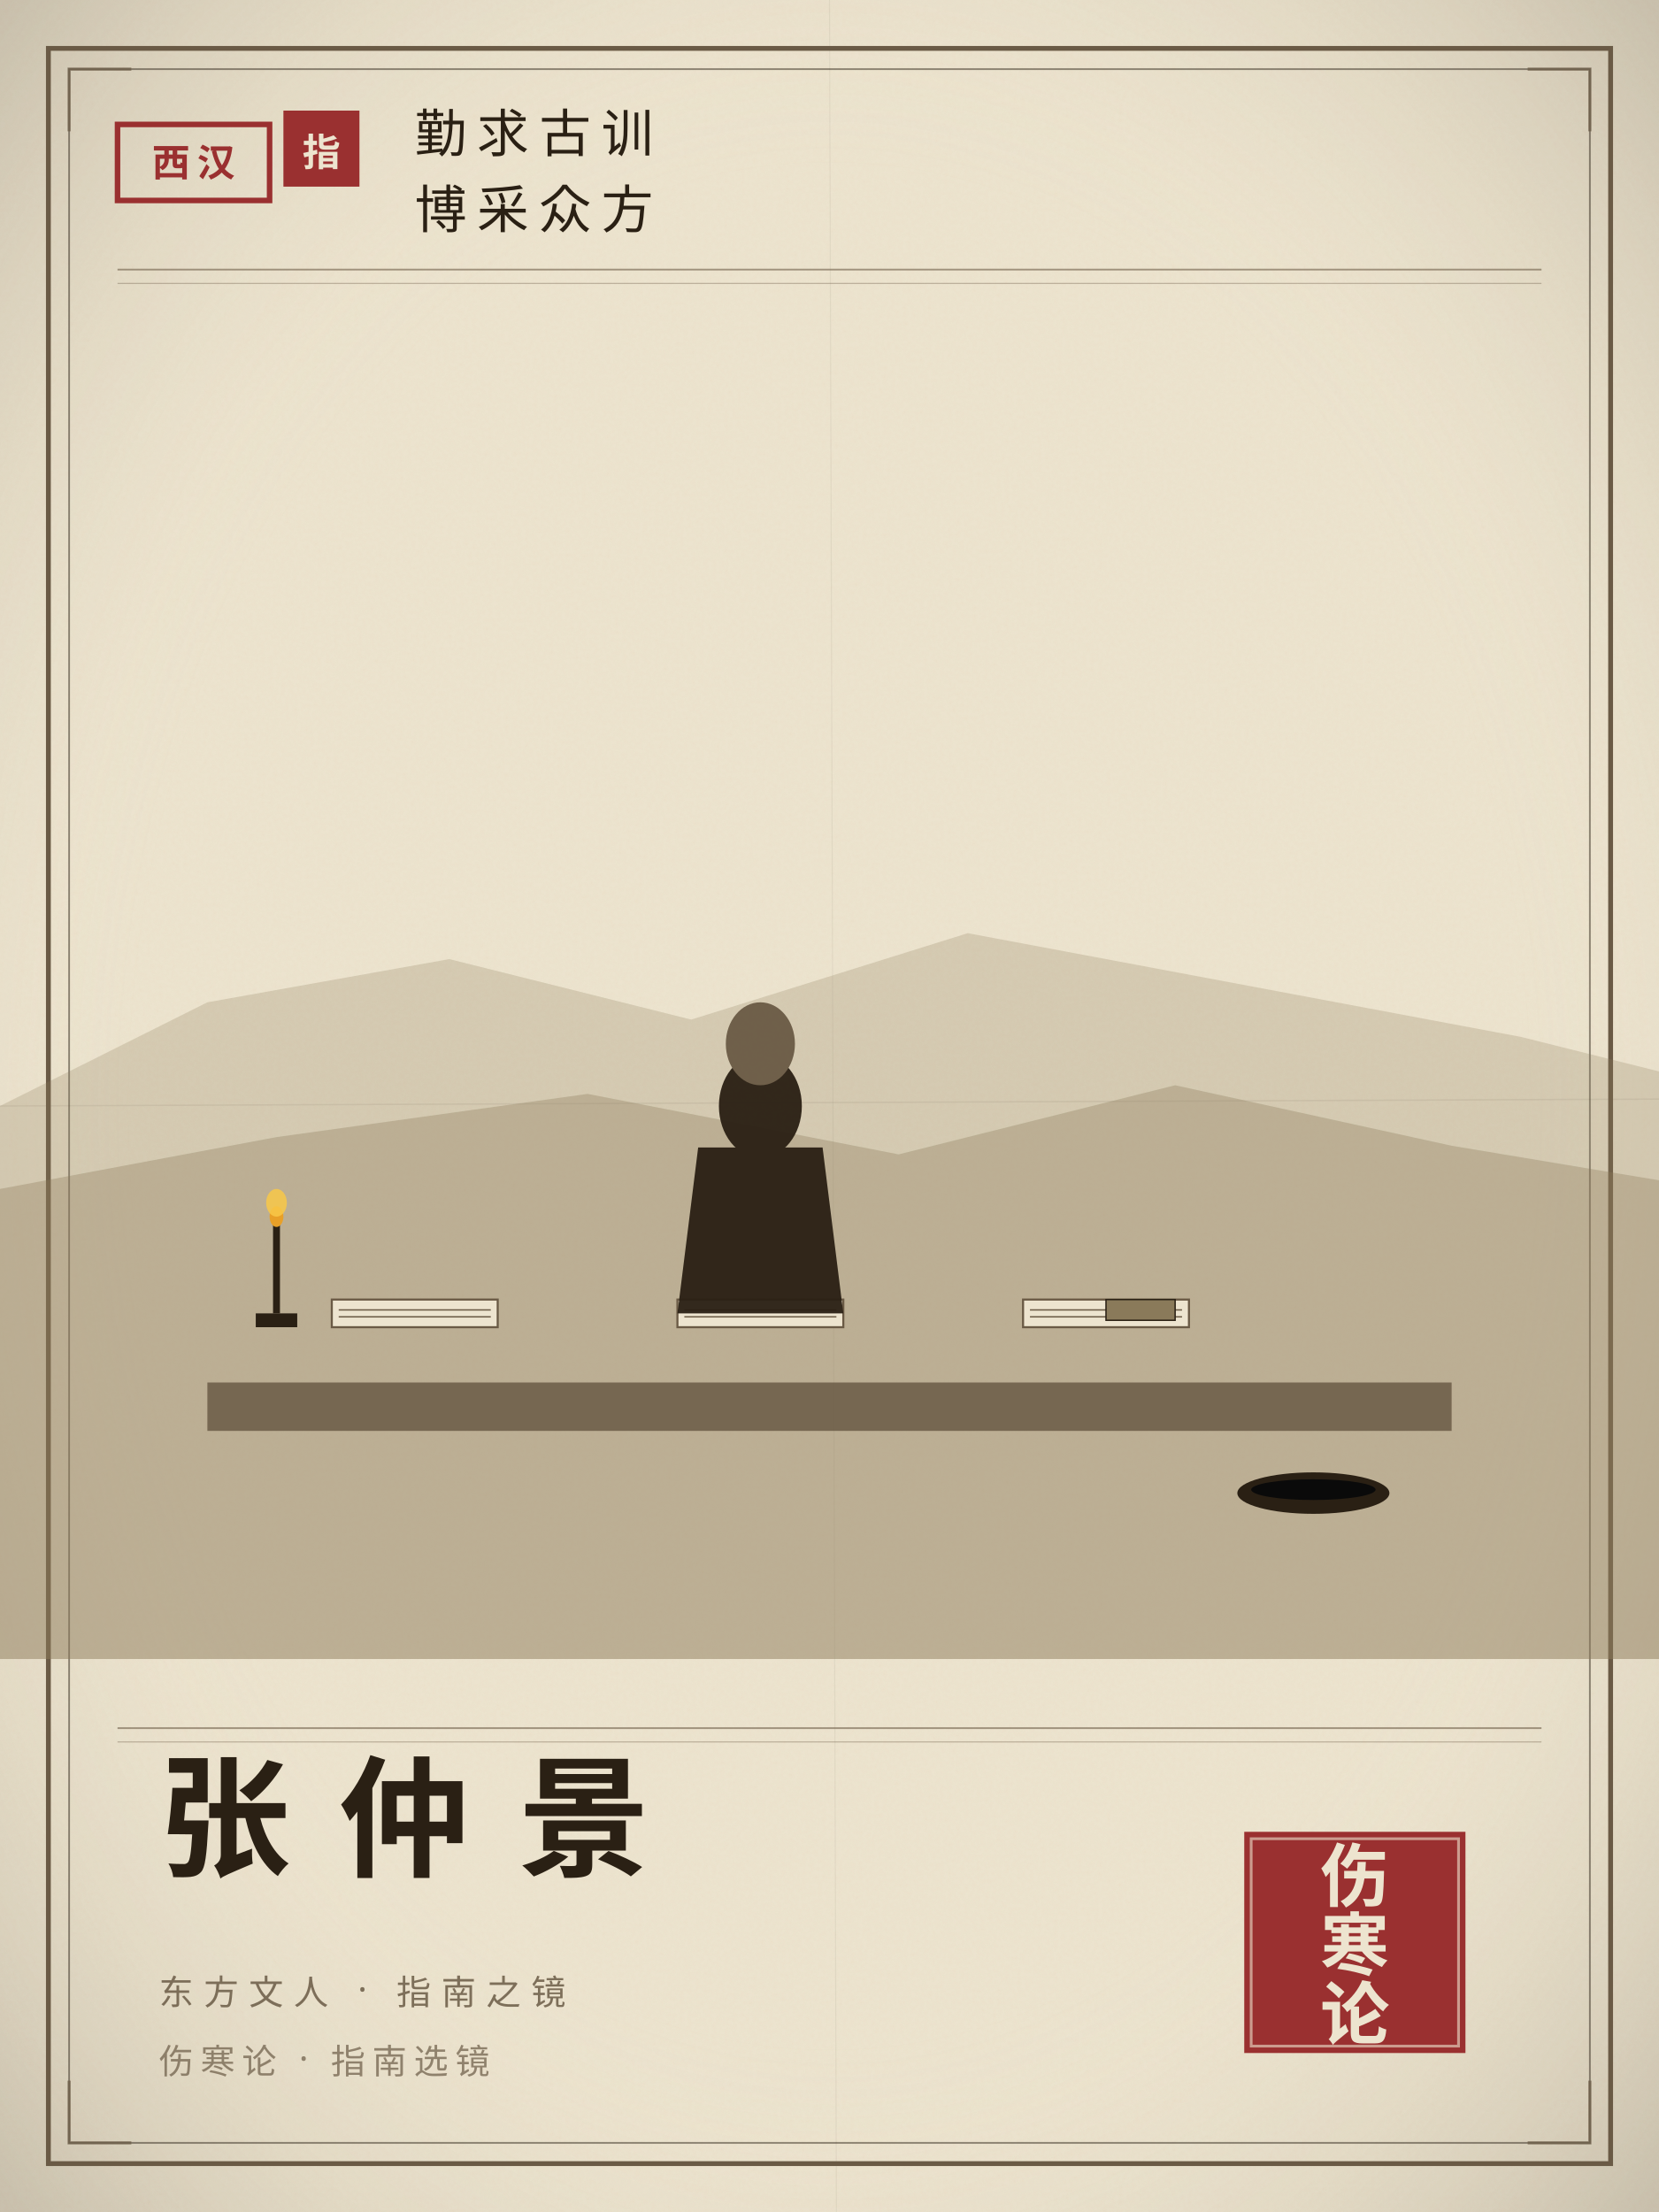
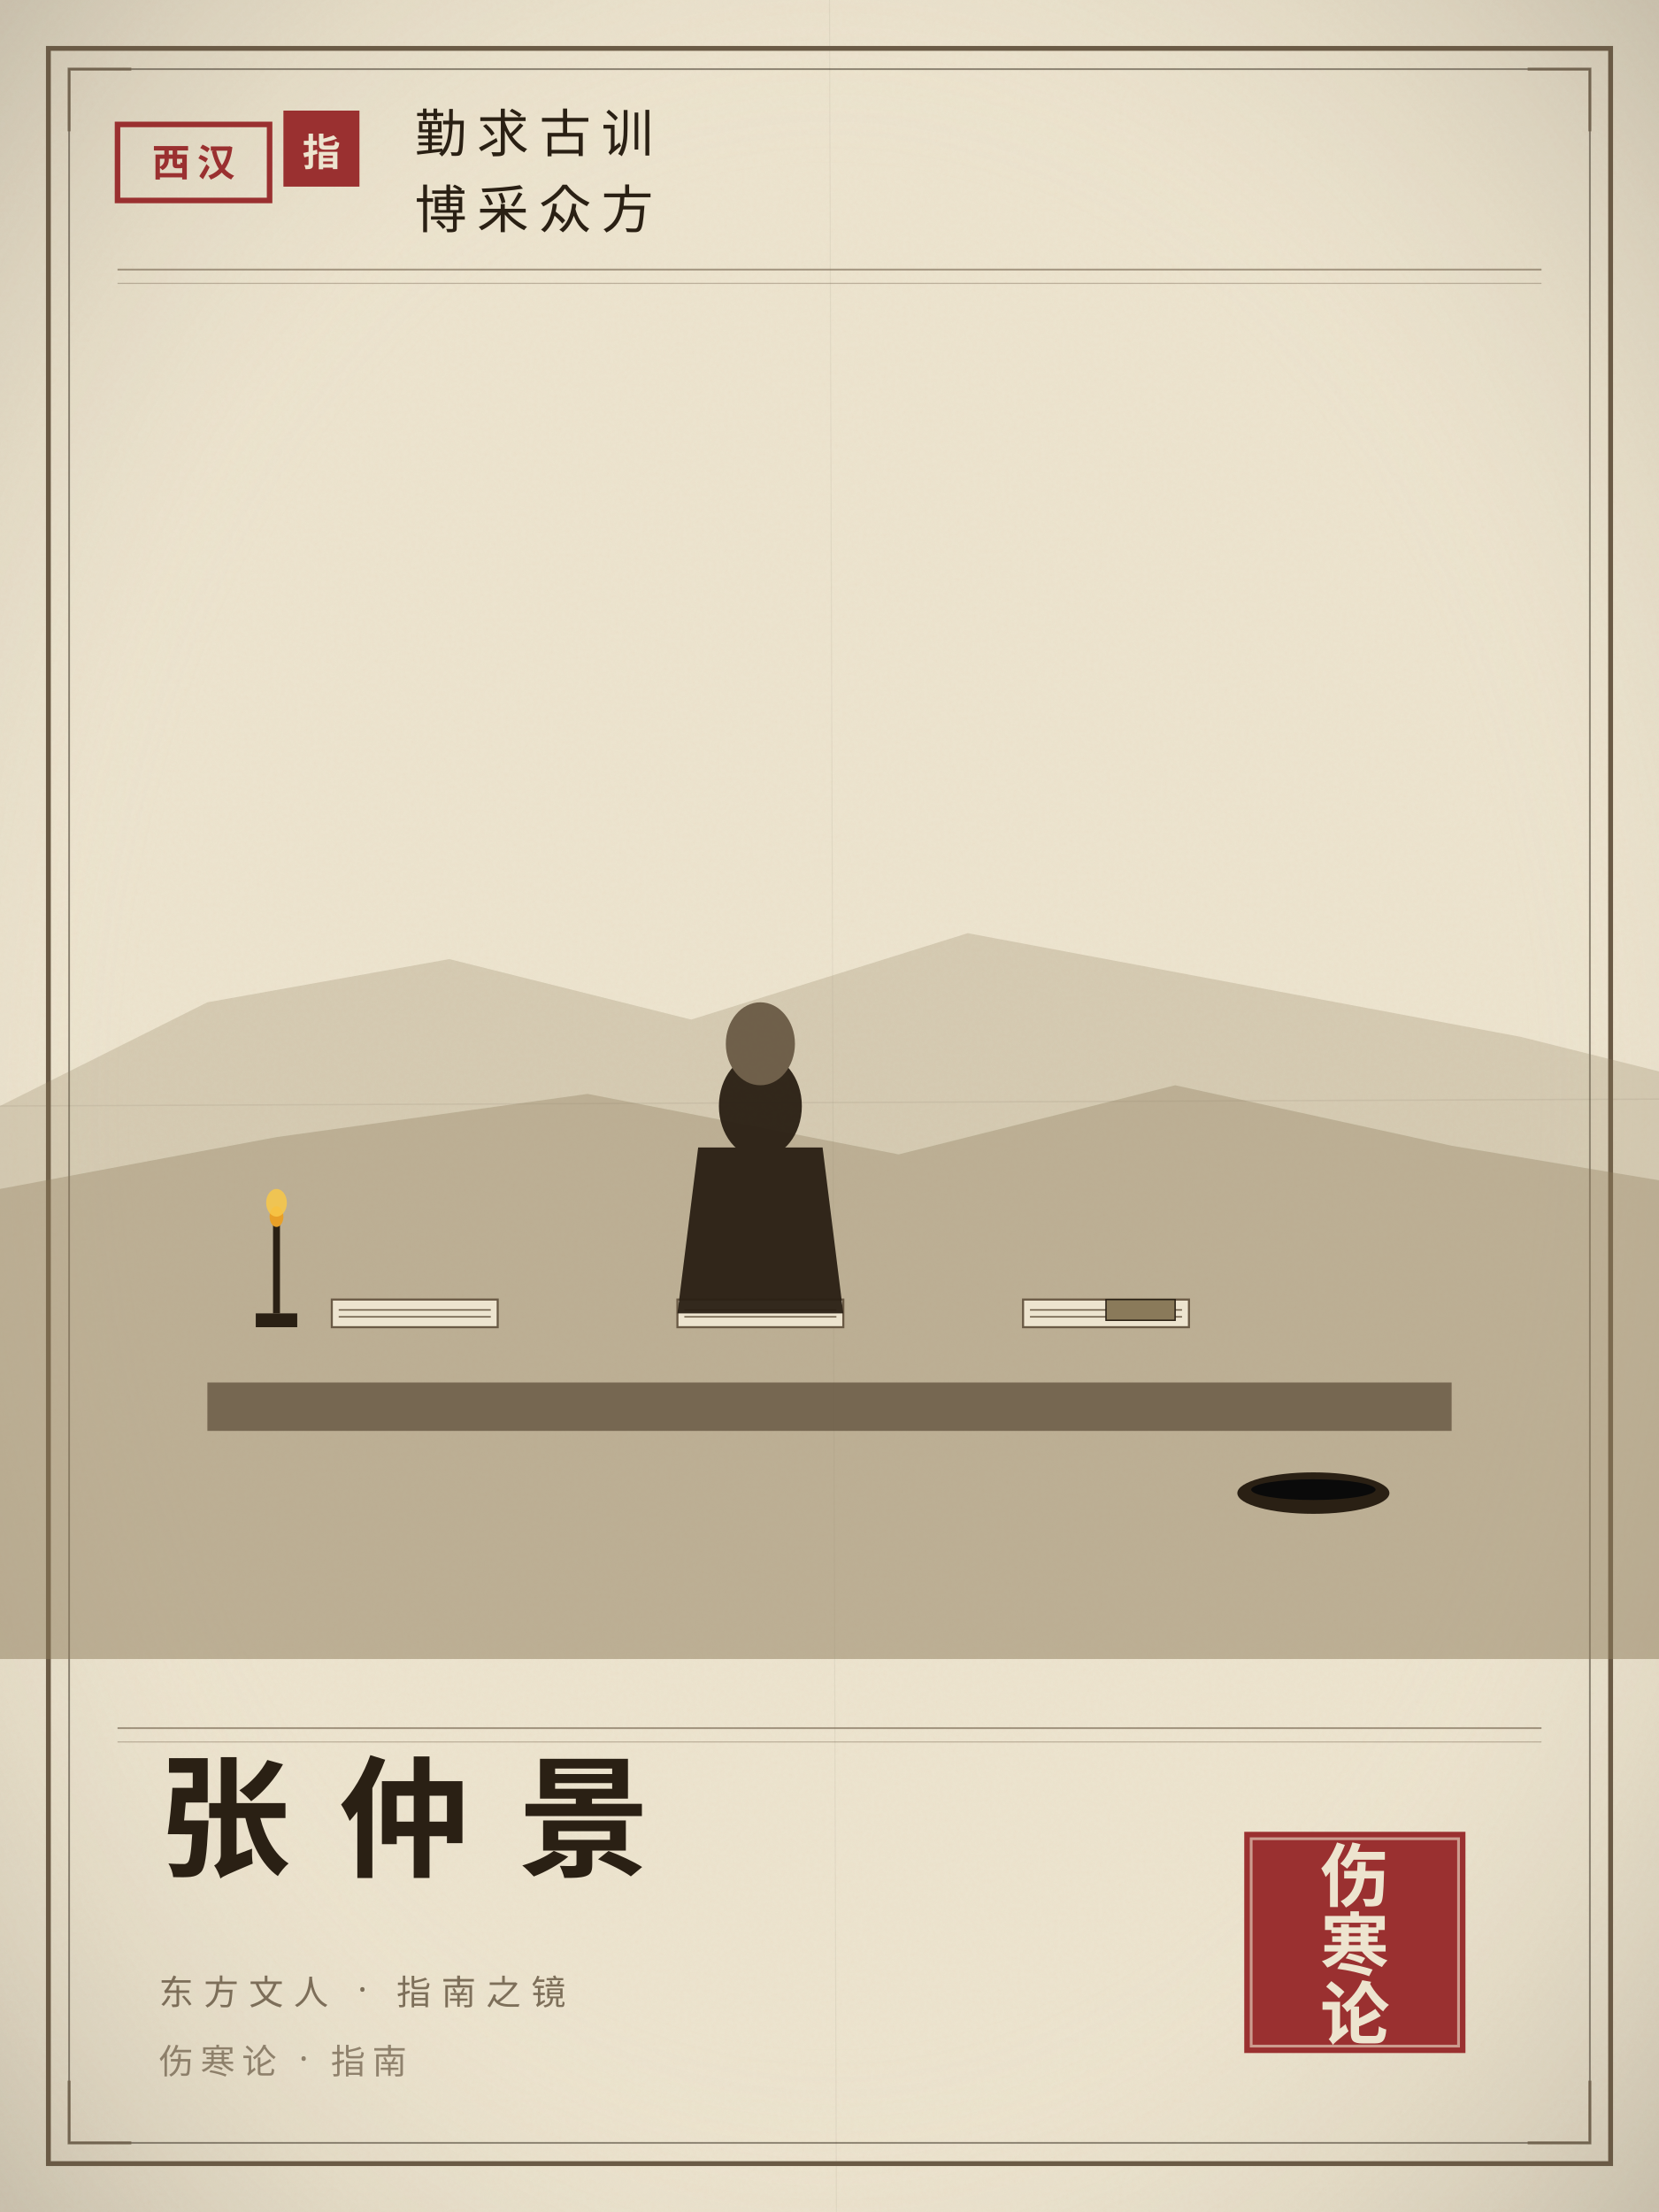
<svg xmlns="http://www.w3.org/2000/svg" viewBox="0 0 480 640" width="480" height="640" preserveAspectRatio="xMidYMid meet">
  <defs>
    <filter id="ink-71" x="-10%" y="-10%" width="120%" height="120%">
      <feTurbulence type="fractalNoise" baseFrequency="0.022" numOctaves="2" seed="71" result="noise" />
      <feDisplacementMap in="SourceGraphic" in2="noise" scale="2.4" />
    </filter>
    <filter id="ink-strong-71" x="-10%" y="-10%" width="120%" height="120%">
      <feTurbulence type="fractalNoise" baseFrequency="0.045" numOctaves="3" seed="78" result="noise" />
      <feDisplacementMap in="SourceGraphic" in2="noise" scale="3.6" />
    </filter>
    <filter id="wash-71" x="-20%" y="-20%" width="140%" height="140%">
      <feTurbulence type="fractalNoise" baseFrequency="0.018" numOctaves="2" seed="74" result="t" />
      <feDisplacementMap in="SourceGraphic" in2="t" scale="6" />
      <feGaussianBlur stdDeviation="0.6" />
    </filter>
    <filter id="haze-71">
      <feGaussianBlur stdDeviation="2.4" />
    </filter>
    <filter id="paper-71" x="0%" y="0%" width="100%" height="100%">
      <feTurbulence type="fractalNoise" baseFrequency="0.85" numOctaves="2" seed="82" result="grain" />
      <feColorMatrix in="grain" type="matrix" values="0 0 0 0 0.45                 0 0 0 0 0.35                 0 0 0 0 0.20                 0 0 0 0.10 0" />
    </filter>
  </defs>
  <rect x="0" y="0" width="480" height="640" fill="#ede4cf" />
  <rect x="0" y="0" width="480" height="640" fill="#ede4cf" filter="url(#paper-71)" opacity="0.55" />
  <radialGradient id="vignette-71" cx="50%" cy="50%" r="70%">
    <stop offset="60%" stop-color="#ede4cf" stop-opacity="0" />
    <stop offset="100%" stop-color="#2a2014" stop-opacity="0.18" />
  </radialGradient>
  <rect x="0" y="0" width="480" height="640" fill="url(#vignette-71)" />
  <path d="M 0 320 L 480 318" stroke="#2a2014" stroke-width="0.4" opacity="0.08" />
  <path d="M 240 0 L 242 640" stroke="#2a2014" stroke-width="0.3" opacity="0.06" />
  <rect x="14" y="14" width="452" height="612" fill="none" stroke="#6a5a45" stroke-width="1.4" />
  <rect x="20" y="20" width="440" height="600" fill="none" stroke="#2a2014" stroke-width="0.5" opacity="0.5" />
  <g stroke="#6a5a45" stroke-width="0.9" fill="none" opacity="0.7">
    <path d="M 20 38 L 20 20 L 38 20" />
    <path d="M 442 20 L 460 20 L 460 38" />
    <path d="M 460 602 L 460 620 L 442 620" />
    <path d="M 38 620 L 20 620 L 20 602" />
  </g>
  <g>
    <g transform="translate(34 36)">
      <rect x="0" y="0" width="44" height="22" fill="none" stroke="#9a3030" stroke-width="1.6" />
      <text x="22" y="15" text-anchor="middle" font-family="STKaiti, KaiTi, serif" font-size="11" fill="#9a3030" letter-spacing="2" font-weight="600">西汉</text>
    </g>
    <g transform="translate(82 32)">
      <rect x="0" y="0" width="22" height="22" fill="#9a3030" />
      <text x="11" y="16" text-anchor="middle" font-family="serif" font-size="11" fill="#ede4cf" font-weight="700">指</text>
    </g>
    <g transform="translate(120 44)">
      <text font-family="STKaiti, KaiTi, serif" font-size="15" fill="#2a2014" letter-spacing="3" font-weight="500">
        <tspan x="0" dy="0">勤求古训</tspan>
        <tspan x="0" dy="22">博采众方</tspan>
      </text>
    </g>
    <line x1="34" y1="78" x2="446" y2="78" stroke="#6a5a45" stroke-width="0.5" opacity="0.6" />
    <line x1="34" y1="82" x2="446" y2="82" stroke="#6a5a45" stroke-width="0.3" opacity="0.4" />
  </g>
  <g>
    <g filter="url(#haze-50)" opacity="0.7">
      <path d="M 0 320 L 60 290 L 130 277.5 L 200 295 L 280 270 L 360 285 L 440 300 L 480 310 L 480 480 L 0 480 Z" fill="#8a7a5a" opacity="0.35" />
      <path d="M 0 344 L 80 329 L 170 316.5 L 260 334 L 340 314 L 420 331.5 L 480 341.5 L 480 480 L 0 480 Z" fill="#8a7a5a" opacity="0.55" />
    </g>
    <g>
      <line x1="80" y1="352" x2="80" y2="380" stroke="#2a2014" stroke-width="2" />
      <ellipse cx="80" cy="352" rx="2" ry="3" fill="#e8a028" />
      <ellipse cx="80" cy="348" rx="3" ry="4" fill="#f8c848" opacity="0.85" />
      <rect x="74" y="380" width="12" height="4" fill="#2a2014" />
    </g>
    <rect x="60" y="400" width="360" height="14" fill="#6a5a45" opacity="0.85" />
    <g>
      <rect x="96" y="376" width="48" height="8" fill="#ede4cf" stroke="#6a5a45" stroke-width="0.6" />
      <line x1="98" y1="379" x2="142" y2="379" stroke="#6a5a45" stroke-width="0.4" />
      <line x1="98" y1="381" x2="142" y2="381" stroke="#6a5a45" stroke-width="0.4" />
    </g>
    <g>
      <rect x="196" y="376" width="48" height="8" fill="#ede4cf" stroke="#6a5a45" stroke-width="0.6" />
      <line x1="198" y1="379" x2="242" y2="379" stroke="#6a5a45" stroke-width="0.4" />
      <line x1="198" y1="381" x2="242" y2="381" stroke="#6a5a45" stroke-width="0.4" />
    </g>
    <g>
      <rect x="296" y="376" width="48" height="8" fill="#ede4cf" stroke="#6a5a45" stroke-width="0.6" />
      <line x1="298" y1="379" x2="342" y2="379" stroke="#6a5a45" stroke-width="0.4" />
      <line x1="298" y1="381" x2="342" y2="381" stroke="#6a5a45" stroke-width="0.4" />
    </g>
    <g>
      <ellipse cx="380" cy="432" rx="22" ry="6" fill="#2a2014" />
      <ellipse cx="380" cy="431" rx="18" ry="3" fill="#0a0a0a" />
    </g>
    <rect x="320" y="376" width="20" height="6" fill="#8a7a5a" stroke="#2a2014" stroke-width="0.4" />
    <g transform="translate(220 320)" fill="#2a2014" opacity="0.95">
      <ellipse cx="0" cy="0" rx="12" ry="15" />
      <path d="M -18 12 L -24 60 L 24 60 L 18 12 Z" />
      <ellipse cx="0" cy="-18" rx="10" ry="12" fill="#6a5a45" />
    </g>
  </g>
  <g>
    <line x1="34" y1="500" x2="446" y2="500" stroke="#6a5a45" stroke-width="0.5" opacity="0.6" />
    <line x1="34" y1="504" x2="446" y2="504" stroke="#6a5a45" stroke-width="0.3" opacity="0.4" />
    <g transform="translate(46 540)">
      <text font-family="STKaiti, KaiTi, serif" font-size="38" fill="#2a2014" letter-spacing="14" font-weight="700">张仲景</text>
      <text x="0" y="40" font-family="STKaiti, KaiTi, serif" font-size="10" fill="#6a5a45" letter-spacing="3" opacity="0.85">东方文人 · 指南之镜</text>
    </g>
    <g transform="translate(360 530)">
      <rect x="0" y="0" width="64" height="64" fill="#9a3030" filter="url(#ink-40)" />
      <rect x="2" y="2" width="60" height="60" fill="none" stroke="#ede4cf" stroke-width="0.8" opacity="0.6" />
      <text x="32" y="20" text-anchor="middle" font-family="serif" font-size="20" fill="#ede4cf" font-weight="900">伤</text>
      <text x="32" y="40" text-anchor="middle" font-family="serif" font-size="20" fill="#ede4cf" font-weight="900">寒</text>
      <text x="32" y="60" text-anchor="middle" font-family="serif" font-size="20" fill="#ede4cf" font-weight="900">论</text>
    </g>
  </g>
  <g transform="translate(46 600)">
-     <text font-family="STKaiti, KaiTi, serif" font-size="10" fill="#6a5a45" letter-spacing="2" opacity="0.7">伤寒论 · 指南选镜</text>
+     <text font-family="STKaiti, KaiTi, serif" font-size="10" fill="#6a5a45" letter-spacing="2" opacity="0.7">伤寒论 · 指南</text>
  </g>
</svg>
